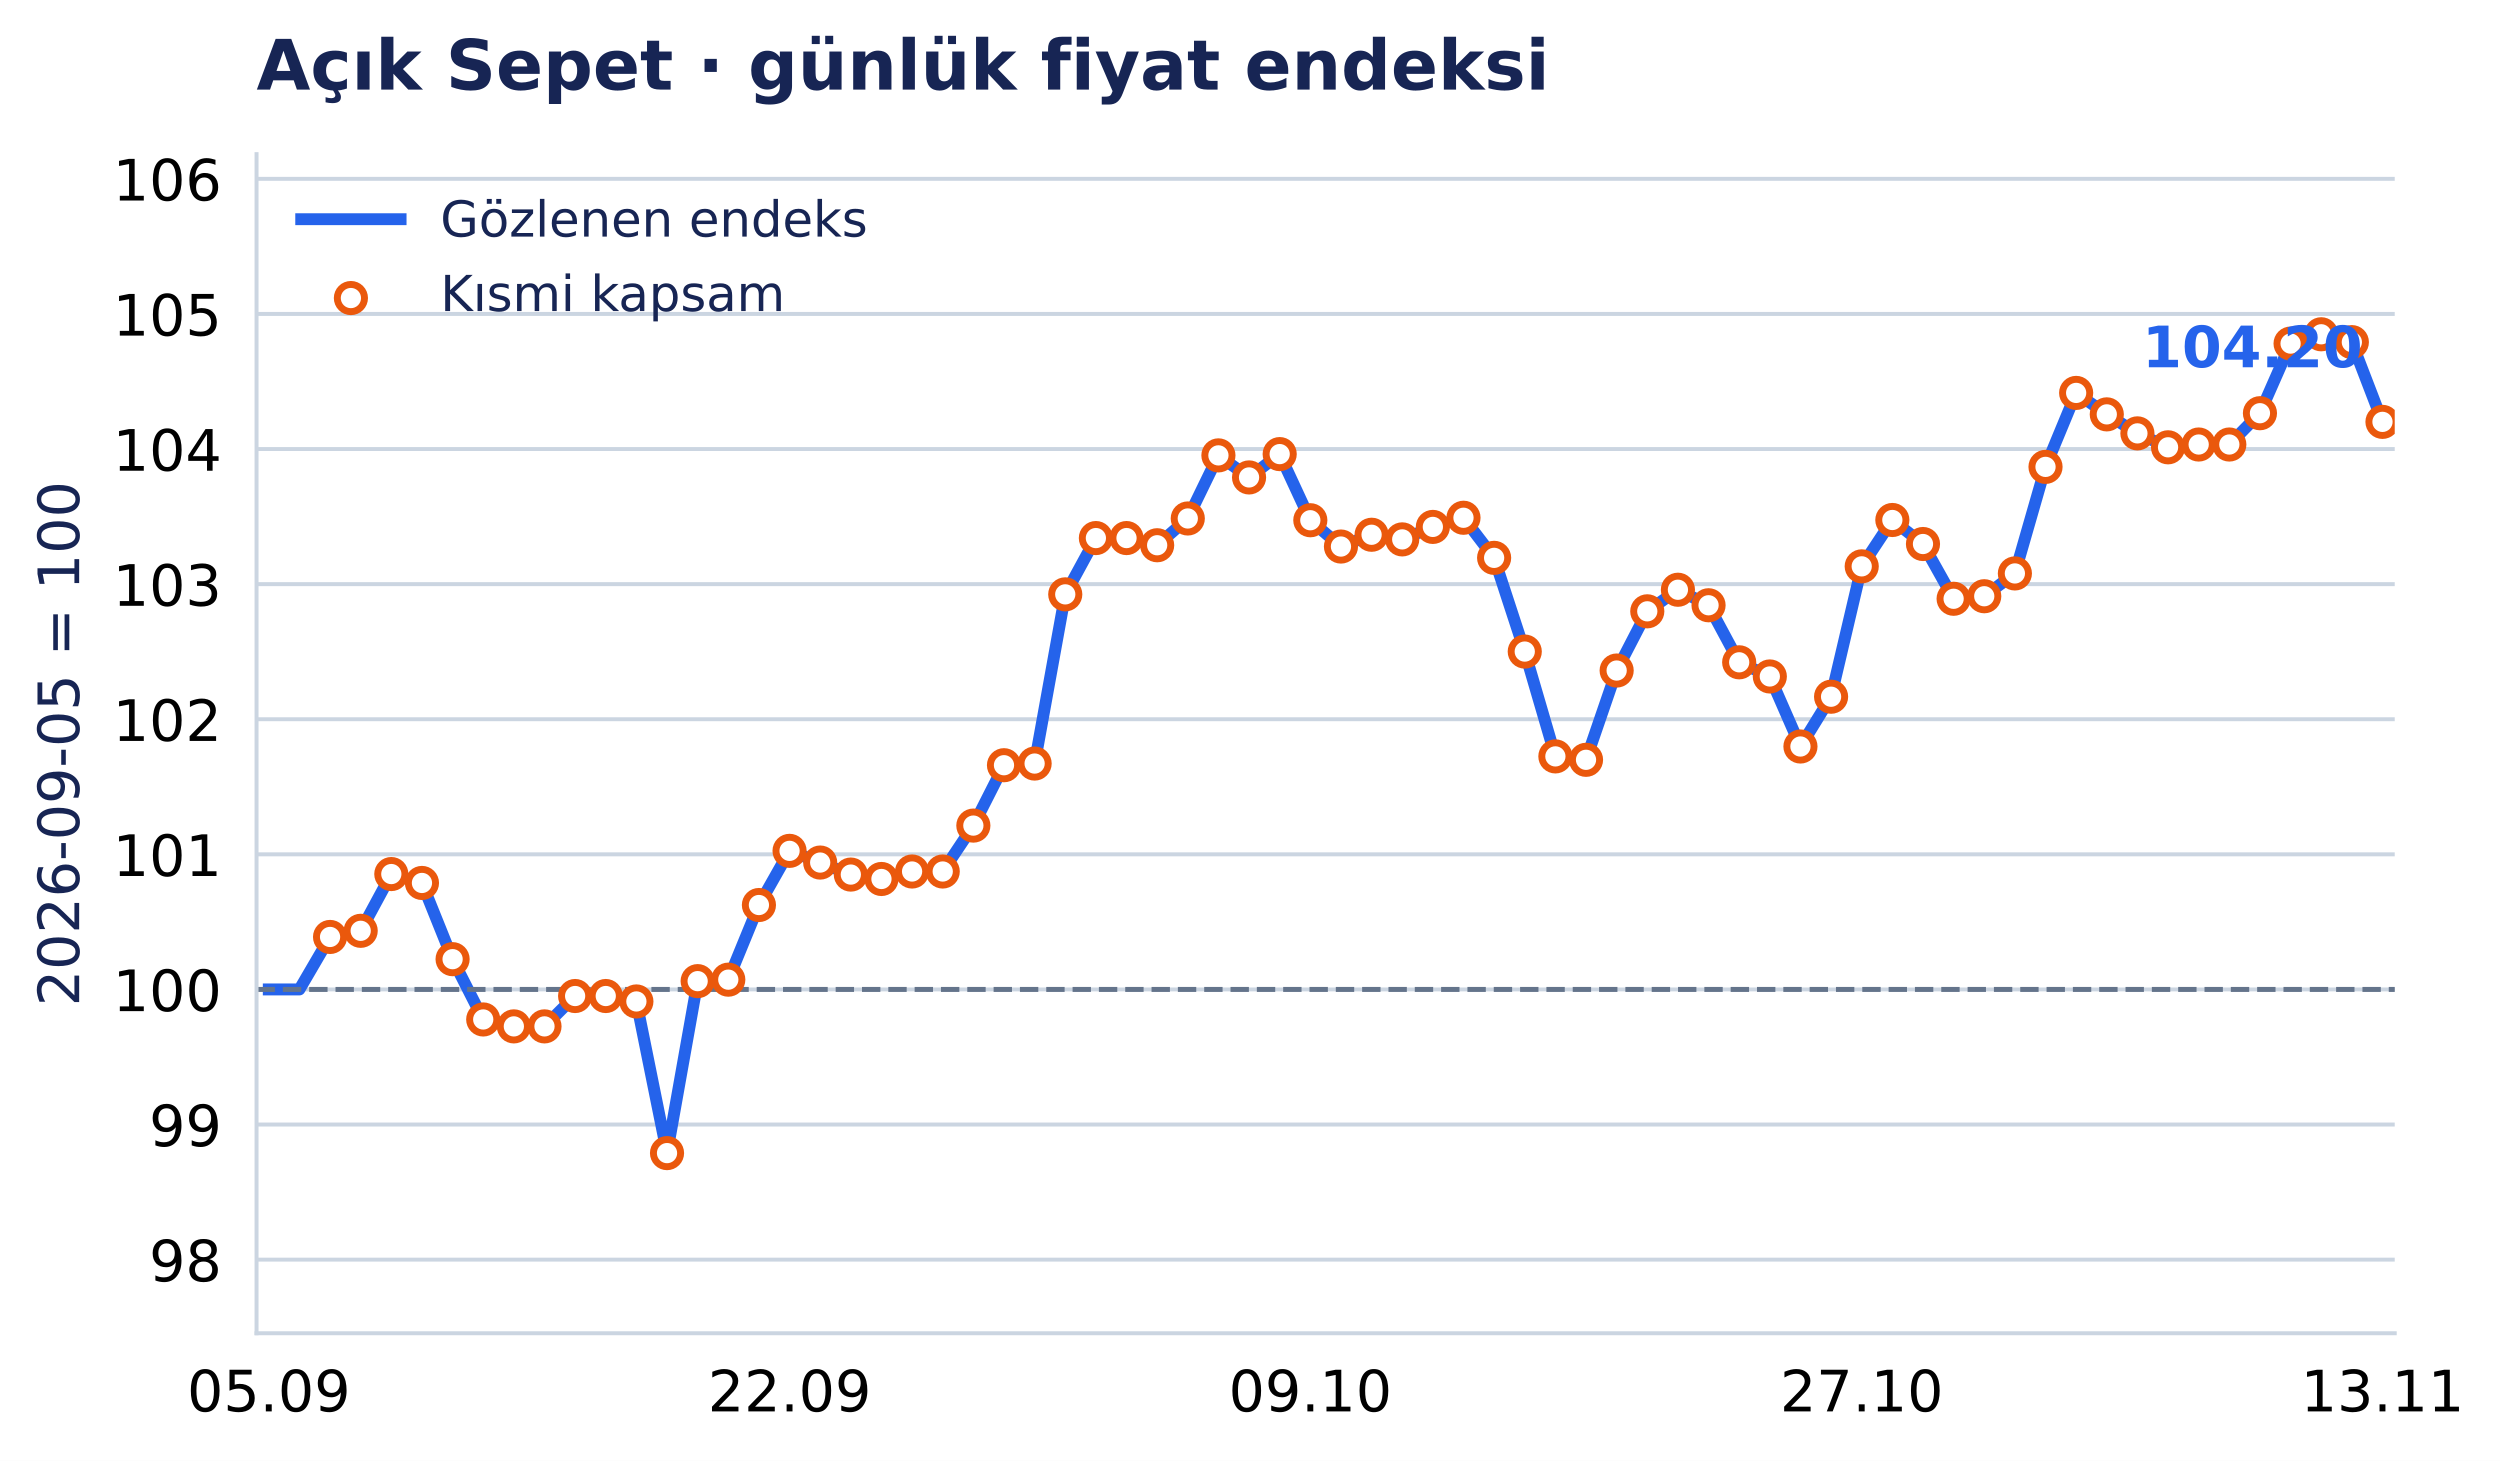
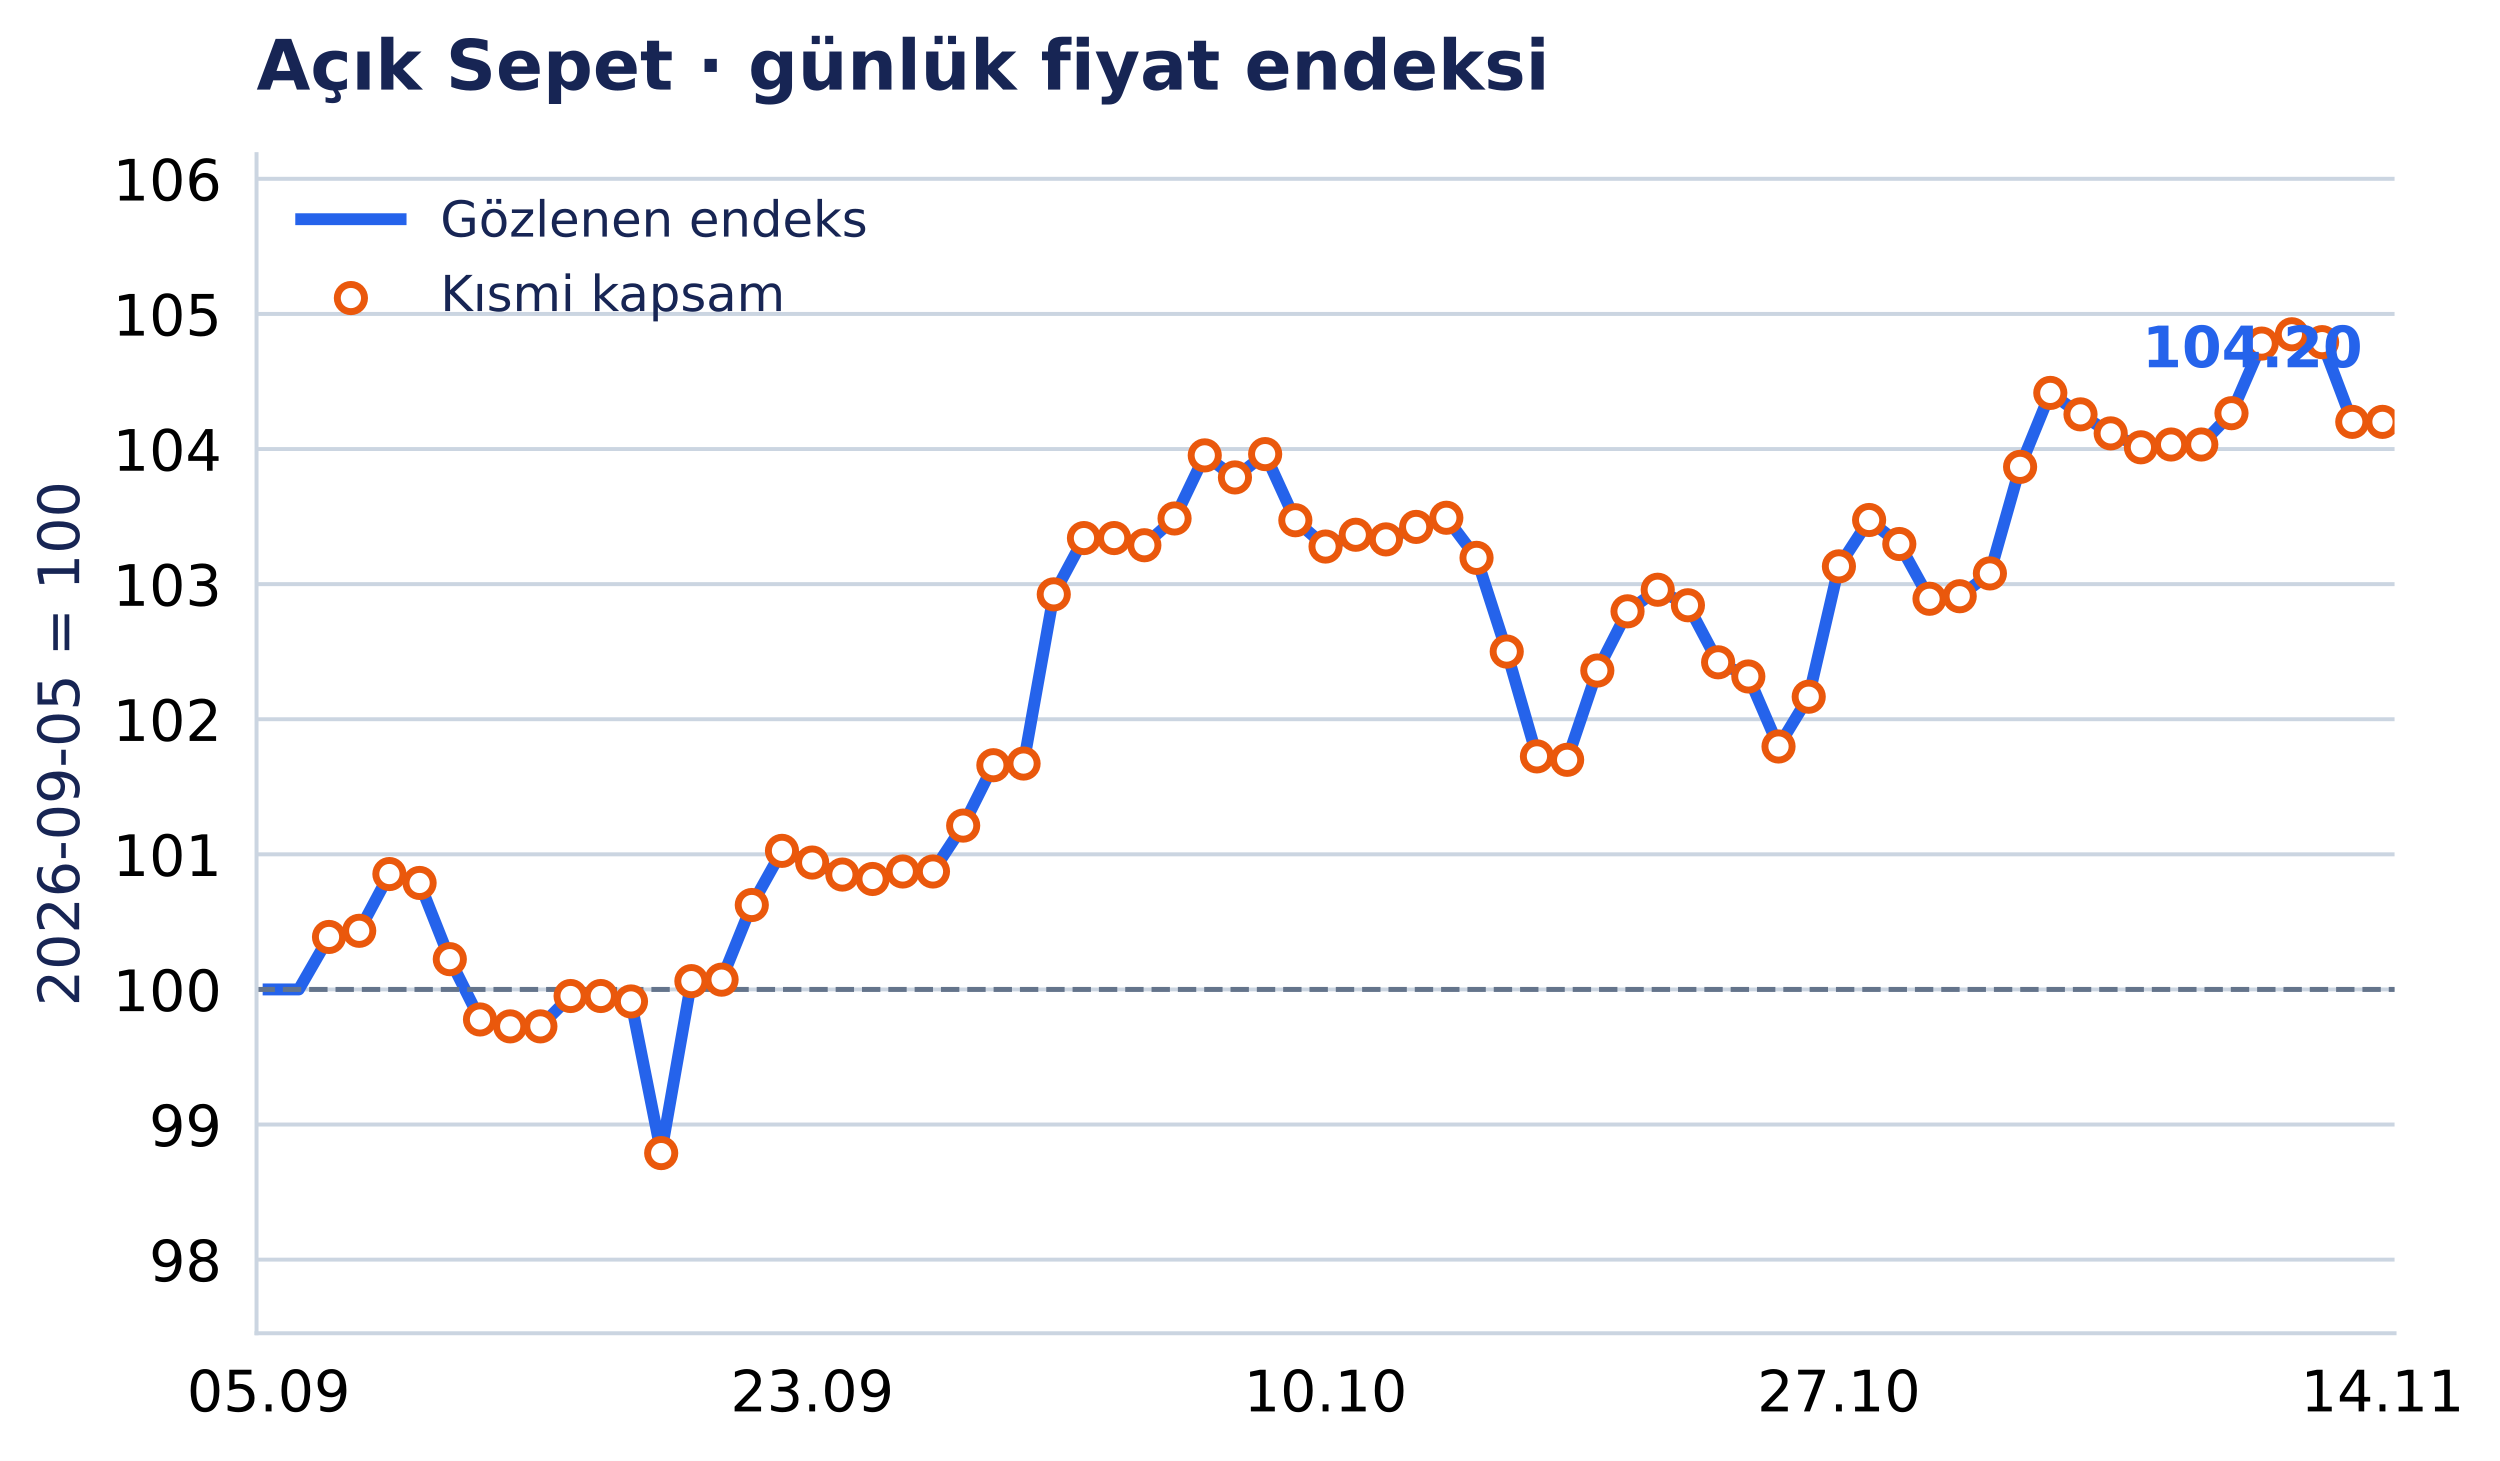
- <svg xmlns="http://www.w3.org/2000/svg" xmlns:xlink="http://www.w3.org/1999/xlink" width="503.347pt" height="294.135pt" viewBox="0 0 503.347 294.135" version="1.1">
+ <svg xmlns="http://www.w3.org/2000/svg" xmlns:xlink="http://www.w3.org/1999/xlink" width="503.35pt" height="294.135pt" viewBox="0 0 503.35 294.135" version="1.1">
  <defs>
    <style type="text/css">*{stroke-linejoin: round; stroke-linecap: butt}</style>
  </defs>
  <g id="figure_1">
    <g id="patch_1">
-       <path d="M 0 294.135 L 503.347 294.135 L 503.347 0 L 0 0 z " style="fill: #ffffff" />
+       <path d="M 0 294.135 L 503.35 294.135 L 503.35 0 L 0 0 z " style="fill: #ffffff" />
    </g>
    <g id="axes_1">
      <g id="patch_2">
-         <path d="M 51.651 268.435 L 482.153 268.435 L 482.153 31.035 L 51.651 31.035 z " style="fill: #ffffff" />
+         <path d="M 51.651 268.435 L 482.12 268.435 L 482.12 31.035 L 51.651 31.035 z " style="fill: #ffffff" />
      </g>
      <g id="matplotlib.axis_1">
        <g id="xtick_1">
          <g id="line2d_1" />
          <g id="text_1">
-             <text style="font-size: 11.5px; font-family: 'DejaVu Sans', 'Bitstream Vera Sans', 'Computer Modern Sans Serif', 'Lucida Grande', 'Verdana', 'Geneva', 'Lucid', 'Arial', 'Helvetica', 'Avant Garde', sans-serif; text-anchor: middle" x="54.118" y="284.172" transform="rotate(-0 54.11769 284.172)">05.09</text>
+             <text style="font-size: 11.5px; font-family: 'DejaVu Sans', 'Bitstream Vera Sans', 'Computer Modern Sans Serif', 'Lucida Grande', 'Verdana', 'Geneva', 'Lucid', 'Arial', 'Helvetica', 'Avant Garde', sans-serif; text-anchor: middle" x="54.083" y="284.172" transform="rotate(-0 54.08266 284.172)">05.09</text>
          </g>
        </g>
        <g id="xtick_2">
          <g id="line2d_2" />
          <g id="text_2">
-             <text style="font-size: 11.5px; font-family: 'DejaVu Sans', 'Bitstream Vera Sans', 'Computer Modern Sans Serif', 'Lucida Grande', 'Verdana', 'Geneva', 'Lucid', 'Arial', 'Helvetica', 'Avant Garde', sans-serif; text-anchor: middle" x="158.968" y="284.172" transform="rotate(-0 158.9678 284.172)">22.09</text>
+             <text style="font-size: 11.5px; font-family: 'DejaVu Sans', 'Bitstream Vera Sans', 'Computer Modern Sans Serif', 'Lucida Grande', 'Verdana', 'Geneva', 'Lucid', 'Arial', 'Helvetica', 'Avant Garde', sans-serif; text-anchor: middle" x="163.524" y="284.172" transform="rotate(-0 163.5241 284.172)">23.09</text>
          </g>
        </g>
        <g id="xtick_3">
          <g id="line2d_3" />
          <g id="text_3">
-             <text style="font-size: 11.5px; font-family: 'DejaVu Sans', 'Bitstream Vera Sans', 'Computer Modern Sans Serif', 'Lucida Grande', 'Verdana', 'Geneva', 'Lucid', 'Arial', 'Helvetica', 'Avant Garde', sans-serif; text-anchor: middle" x="263.818" y="284.172" transform="rotate(-0 263.818 284.172)">09.10</text>
+             <text style="font-size: 11.5px; font-family: 'DejaVu Sans', 'Bitstream Vera Sans', 'Computer Modern Sans Serif', 'Lucida Grande', 'Verdana', 'Geneva', 'Lucid', 'Arial', 'Helvetica', 'Avant Garde', sans-serif; text-anchor: middle" x="266.886" y="284.172" transform="rotate(-0 266.8855 284.172)">10.10</text>
          </g>
        </g>
        <g id="xtick_4">
          <g id="line2d_4" />
          <g id="text_4">
-             <text style="font-size: 11.5px; font-family: 'DejaVu Sans', 'Bitstream Vera Sans', 'Computer Modern Sans Serif', 'Lucida Grande', 'Verdana', 'Geneva', 'Lucid', 'Arial', 'Helvetica', 'Avant Garde', sans-serif; text-anchor: middle" x="374.836" y="284.172" transform="rotate(-0 374.8358 284.172)">27.10</text>
+             <text style="font-size: 11.5px; font-family: 'DejaVu Sans', 'Bitstream Vera Sans', 'Computer Modern Sans Serif', 'Lucida Grande', 'Verdana', 'Geneva', 'Lucid', 'Arial', 'Helvetica', 'Avant Garde', sans-serif; text-anchor: middle" x="370.247" y="284.172" transform="rotate(-0 370.2469 284.172)">27.10</text>
          </g>
        </g>
        <g id="xtick_5">
          <g id="line2d_5" />
          <g id="text_5">
-             <text style="font-size: 11.5px; font-family: 'DejaVu Sans', 'Bitstream Vera Sans', 'Computer Modern Sans Serif', 'Lucida Grande', 'Verdana', 'Geneva', 'Lucid', 'Arial', 'Helvetica', 'Avant Garde', sans-serif; text-anchor: middle" x="479.686" y="284.172" transform="rotate(-0 479.6859 284.172)">13.11</text>
+             <text style="font-size: 11.5px; font-family: 'DejaVu Sans', 'Bitstream Vera Sans', 'Computer Modern Sans Serif', 'Lucida Grande', 'Verdana', 'Geneva', 'Lucid', 'Arial', 'Helvetica', 'Avant Garde', sans-serif; text-anchor: middle" x="479.688" y="284.172" transform="rotate(-0 479.6884 284.172)">14.11</text>
          </g>
        </g>
      </g>
      <g id="matplotlib.axis_2">
        <g id="ytick_1">
          <g id="line2d_6">
-             <path d="M 51.651 253.613 L 482.153 253.613 " clip-path="url(#p096c27aa25)" style="fill: none; stroke: #cbd5e1; stroke-width: 0.8; stroke-linecap: square" />
+             <path d="M 51.651 253.613 L 482.12 253.613 " clip-path="url(#p94824def38)" style="fill: none; stroke: #cbd5e1; stroke-width: 0.8; stroke-linecap: square" />
          </g>
          <g id="line2d_7" />
          <g id="text_6">
            <text style="font-size: 11.5px; font-family: 'DejaVu Sans', 'Bitstream Vera Sans', 'Computer Modern Sans Serif', 'Lucida Grande', 'Verdana', 'Geneva', 'Lucid', 'Arial', 'Helvetica', 'Avant Garde', sans-serif; text-anchor: end" x="44.651" y="257.982" transform="rotate(-0 44.65062 257.9821)">98</text>
          </g>
        </g>
        <g id="ytick_2">
          <g id="line2d_8">
-             <path d="M 51.651 226.412 L 482.153 226.412 " clip-path="url(#p096c27aa25)" style="fill: none; stroke: #cbd5e1; stroke-width: 0.8; stroke-linecap: square" />
+             <path d="M 51.651 226.412 L 482.12 226.412 " clip-path="url(#p94824def38)" style="fill: none; stroke: #cbd5e1; stroke-width: 0.8; stroke-linecap: square" />
          </g>
          <g id="line2d_9" />
          <g id="text_7">
            <text style="font-size: 11.5px; font-family: 'DejaVu Sans', 'Bitstream Vera Sans', 'Computer Modern Sans Serif', 'Lucida Grande', 'Verdana', 'Geneva', 'Lucid', 'Arial', 'Helvetica', 'Avant Garde', sans-serif; text-anchor: end" x="44.651" y="230.781" transform="rotate(-0 44.65062 230.7808)">99</text>
          </g>
        </g>
        <g id="ytick_3">
          <g id="line2d_10">
-             <path d="M 51.651 199.211 L 482.153 199.211 " clip-path="url(#p096c27aa25)" style="fill: none; stroke: #cbd5e1; stroke-width: 0.8; stroke-linecap: square" />
+             <path d="M 51.651 199.211 L 482.12 199.211 " clip-path="url(#p94824def38)" style="fill: none; stroke: #cbd5e1; stroke-width: 0.8; stroke-linecap: square" />
          </g>
          <g id="line2d_11" />
          <g id="text_8">
            <text style="font-size: 11.5px; font-family: 'DejaVu Sans', 'Bitstream Vera Sans', 'Computer Modern Sans Serif', 'Lucida Grande', 'Verdana', 'Geneva', 'Lucid', 'Arial', 'Helvetica', 'Avant Garde', sans-serif; text-anchor: end" x="44.651" y="203.58" transform="rotate(-0 44.65062 203.5796)">100</text>
          </g>
        </g>
        <g id="ytick_4">
          <g id="line2d_12">
-             <path d="M 51.651 172.01 L 482.153 172.01 " clip-path="url(#p096c27aa25)" style="fill: none; stroke: #cbd5e1; stroke-width: 0.8; stroke-linecap: square" />
+             <path d="M 51.651 172.01 L 482.12 172.01 " clip-path="url(#p94824def38)" style="fill: none; stroke: #cbd5e1; stroke-width: 0.8; stroke-linecap: square" />
          </g>
          <g id="line2d_13" />
          <g id="text_9">
            <text style="font-size: 11.5px; font-family: 'DejaVu Sans', 'Bitstream Vera Sans', 'Computer Modern Sans Serif', 'Lucida Grande', 'Verdana', 'Geneva', 'Lucid', 'Arial', 'Helvetica', 'Avant Garde', sans-serif; text-anchor: end" x="44.651" y="176.378" transform="rotate(-0 44.65062 176.3784)">101</text>
          </g>
        </g>
        <g id="ytick_5">
          <g id="line2d_14">
-             <path d="M 51.651 144.809 L 482.153 144.809 " clip-path="url(#p096c27aa25)" style="fill: none; stroke: #cbd5e1; stroke-width: 0.8; stroke-linecap: square" />
+             <path d="M 51.651 144.809 L 482.12 144.809 " clip-path="url(#p94824def38)" style="fill: none; stroke: #cbd5e1; stroke-width: 0.8; stroke-linecap: square" />
          </g>
          <g id="line2d_15" />
          <g id="text_10">
            <text style="font-size: 11.5px; font-family: 'DejaVu Sans', 'Bitstream Vera Sans', 'Computer Modern Sans Serif', 'Lucida Grande', 'Verdana', 'Geneva', 'Lucid', 'Arial', 'Helvetica', 'Avant Garde', sans-serif; text-anchor: end" x="44.651" y="149.177" transform="rotate(-0 44.65062 149.1772)">102</text>
          </g>
        </g>
        <g id="ytick_6">
          <g id="line2d_16">
-             <path d="M 51.651 117.607 L 482.153 117.607 " clip-path="url(#p096c27aa25)" style="fill: none; stroke: #cbd5e1; stroke-width: 0.8; stroke-linecap: square" />
+             <path d="M 51.651 117.607 L 482.12 117.607 " clip-path="url(#p94824def38)" style="fill: none; stroke: #cbd5e1; stroke-width: 0.8; stroke-linecap: square" />
          </g>
          <g id="line2d_17" />
          <g id="text_11">
            <text style="font-size: 11.5px; font-family: 'DejaVu Sans', 'Bitstream Vera Sans', 'Computer Modern Sans Serif', 'Lucida Grande', 'Verdana', 'Geneva', 'Lucid', 'Arial', 'Helvetica', 'Avant Garde', sans-serif; text-anchor: end" x="44.651" y="121.976" transform="rotate(-0 44.65062 121.976)">103</text>
          </g>
        </g>
        <g id="ytick_7">
          <g id="line2d_18">
-             <path d="M 51.651 90.406 L 482.153 90.406 " clip-path="url(#p096c27aa25)" style="fill: none; stroke: #cbd5e1; stroke-width: 0.8; stroke-linecap: square" />
+             <path d="M 51.651 90.406 L 482.12 90.406 " clip-path="url(#p94824def38)" style="fill: none; stroke: #cbd5e1; stroke-width: 0.8; stroke-linecap: square" />
          </g>
          <g id="line2d_19" />
          <g id="text_12">
            <text style="font-size: 11.5px; font-family: 'DejaVu Sans', 'Bitstream Vera Sans', 'Computer Modern Sans Serif', 'Lucida Grande', 'Verdana', 'Geneva', 'Lucid', 'Arial', 'Helvetica', 'Avant Garde', sans-serif; text-anchor: end" x="44.651" y="94.775" transform="rotate(-0 44.65062 94.77477)">104</text>
          </g>
        </g>
        <g id="ytick_8">
          <g id="line2d_20">
-             <path d="M 51.651 63.205 L 482.153 63.205 " clip-path="url(#p096c27aa25)" style="fill: none; stroke: #cbd5e1; stroke-width: 0.8; stroke-linecap: square" />
+             <path d="M 51.651 63.205 L 482.12 63.205 " clip-path="url(#p94824def38)" style="fill: none; stroke: #cbd5e1; stroke-width: 0.8; stroke-linecap: square" />
          </g>
          <g id="line2d_21" />
          <g id="text_13">
            <text style="font-size: 11.5px; font-family: 'DejaVu Sans', 'Bitstream Vera Sans', 'Computer Modern Sans Serif', 'Lucida Grande', 'Verdana', 'Geneva', 'Lucid', 'Arial', 'Helvetica', 'Avant Garde', sans-serif; text-anchor: end" x="44.651" y="67.574" transform="rotate(-0 44.65062 67.57356)">105</text>
          </g>
        </g>
        <g id="ytick_9">
          <g id="line2d_22">
-             <path d="M 51.651 36.004 L 482.153 36.004 " clip-path="url(#p096c27aa25)" style="fill: none; stroke: #cbd5e1; stroke-width: 0.8; stroke-linecap: square" />
+             <path d="M 51.651 36.004 L 482.12 36.004 " clip-path="url(#p94824def38)" style="fill: none; stroke: #cbd5e1; stroke-width: 0.8; stroke-linecap: square" />
          </g>
          <g id="line2d_23" />
          <g id="text_14">
            <text style="font-size: 11.5px; font-family: 'DejaVu Sans', 'Bitstream Vera Sans', 'Computer Modern Sans Serif', 'Lucida Grande', 'Verdana', 'Geneva', 'Lucid', 'Arial', 'Helvetica', 'Avant Garde', sans-serif; text-anchor: end" x="44.651" y="40.372" transform="rotate(-0 44.65062 40.37235)">106</text>
          </g>
        </g>
        <g id="text_15">
          <text style="font-size: 11.5px; font-family: 'DejaVu Sans', 'Bitstream Vera Sans', 'Computer Modern Sans Serif', 'Lucida Grande', 'Verdana', 'Geneva', 'Lucid', 'Arial', 'Helvetica', 'Avant Garde', sans-serif; text-anchor: middle; fill: #172554" x="15.937" y="149.735" transform="rotate(-90 15.93731 149.7347)">2026-09-05 = 100</text>
        </g>
      </g>
      <g id="line2d_24">
-         <path d="M 54.118 199.211 L 60.285 199.211 L 66.453 188.646 L 72.621 187.408 L 78.788 175.981 L 84.956 177.774 L 91.124 193.118 L 97.291 205.258 L 103.459 206.651 L 109.627 206.651 L 115.794 200.538 L 121.962 200.538 L 128.13 201.632 L 134.297 232.165 L 140.465 197.541 L 146.633 197.244 L 152.8 182.216 L 158.968 171.311 L 165.135 173.666 L 171.303 176.085 L 177.471 176.974 L 183.638 175.467 L 189.806 175.467 L 195.974 166.224 L 202.141 154.068 L 208.309 153.733 L 214.477 119.669 L 220.644 108.334 L 226.812 108.334 L 232.98 109.779 L 239.147 104.39 L 245.315 91.687 L 251.483 96.127 L 257.65 91.429 L 263.818 104.744 L 269.986 110.04 L 276.153 107.668 L 282.321 108.601 L 288.489 106.088 L 294.656 104.246 L 300.824 112.319 L 306.992 131.186 L 313.159 152.292 L 319.327 152.98 L 325.495 135.005 L 331.662 123.083 L 337.83 118.739 L 343.997 121.864 L 350.165 133.349 L 356.333 136.199 L 362.5 150.3 L 368.668 140.277 L 374.836 114.03 L 381.003 104.695 L 387.171 109.531 L 393.339 120.556 L 399.506 120.045 L 405.674 115.456 L 411.842 94.002 L 418.009 79.109 L 424.177 83.429 L 430.345 87.256 L 436.512 90.061 L 442.68 89.498 L 448.848 89.498 L 455.015 83.195 L 461.183 69.176 L 467.351 67.304 L 473.518 68.885 L 479.686 84.939 " clip-path="url(#p096c27aa25)" style="fill: none; stroke: #2563eb; stroke-width: 2.4; stroke-linecap: square" />
+         <path d="M 54.083 199.211 L 60.163 199.211 L 66.243 188.646 L 72.323 187.408 L 78.403 175.981 L 84.483 177.774 L 90.563 193.118 L 96.643 205.258 L 102.723 206.651 L 108.803 206.651 L 114.883 200.538 L 120.964 200.538 L 127.044 201.632 L 133.124 232.165 L 139.204 197.541 L 145.284 197.244 L 151.364 182.216 L 157.444 171.311 L 163.524 173.666 L 169.604 176.085 L 175.684 176.974 L 181.764 175.467 L 187.844 175.467 L 193.925 166.224 L 200.005 154.068 L 206.085 153.733 L 212.165 119.669 L 218.245 108.334 L 224.325 108.334 L 230.405 109.779 L 236.485 104.39 L 242.565 91.687 L 248.645 96.127 L 254.725 91.429 L 260.805 104.744 L 266.886 110.04 L 272.966 107.668 L 279.046 108.601 L 285.126 106.088 L 291.206 104.246 L 297.286 112.319 L 303.366 131.186 L 309.446 152.292 L 315.526 152.98 L 321.606 135.005 L 327.686 123.083 L 333.766 118.739 L 339.847 121.864 L 345.927 133.349 L 352.007 136.199 L 358.087 150.3 L 364.167 140.277 L 370.247 114.03 L 376.327 104.695 L 382.407 109.531 L 388.487 120.556 L 394.567 120.045 L 400.647 115.456 L 406.727 94.002 L 412.808 79.109 L 418.888 83.429 L 424.968 87.256 L 431.048 90.061 L 437.128 89.498 L 443.208 89.498 L 449.288 83.195 L 455.368 69.176 L 461.448 67.304 L 467.528 68.885 L 473.608 84.939 L 479.688 84.939 " clip-path="url(#p94824def38)" style="fill: none; stroke: #2563eb; stroke-width: 2.4; stroke-linecap: square" />
      </g>
      <g id="line2d_25">
-         <path d="M 51.651 199.211 L 482.153 199.211 " clip-path="url(#p096c27aa25)" style="fill: none; stroke-dasharray: 3.7,1.6; stroke-dashoffset: 0; stroke: #64748b" />
+         <path d="M 51.651 199.211 L 482.12 199.211 " clip-path="url(#p94824def38)" style="fill: none; stroke-dasharray: 3.7,1.6; stroke-dashoffset: 0; stroke: #64748b" />
      </g>
      <g id="patch_3">
        <path d="M 51.651 268.435 L 51.651 31.035 " style="fill: none; stroke: #cbd5e1; stroke-width: 0.8; stroke-linejoin: miter; stroke-linecap: square" />
      </g>
      <g id="patch_4">
-         <path d="M 51.651 268.435 L 482.153 268.435 " style="fill: none; stroke: #cbd5e1; stroke-width: 0.8; stroke-linejoin: miter; stroke-linecap: square" />
+         <path d="M 51.651 268.435 L 482.12 268.435 " style="fill: none; stroke: #cbd5e1; stroke-width: 0.8; stroke-linejoin: miter; stroke-linecap: square" />
      </g>
      <g id="PathCollection_1">
        <defs>
          <path id="m3957c04aab" d="M 0 2.739 C 0.726 2.739 1.423 2.45 1.936 1.936 C 2.45 1.423 2.739 0.726 2.739 0 C 2.739 -0.726 2.45 -1.423 1.936 -1.936 C 1.423 -2.45 0.726 -2.739 0 -2.739 C -0.726 -2.739 -1.423 -2.45 -1.936 -1.936 C -2.45 -1.423 -2.739 -0.726 -2.739 0 C -2.739 0.726 -2.45 1.423 -1.936 1.936 C -1.423 2.45 -0.726 2.739 0 2.739 z " style="stroke: #ea580c; stroke-width: 1.4" />
        </defs>
-         <g clip-path="url(#p096c27aa25)">
-           <use xlink:href="#m3957c04aab" x="66.453" y="188.646" style="fill: #ffffff; stroke: #ea580c; stroke-width: 1.4" />
-           <use xlink:href="#m3957c04aab" x="72.621" y="187.408" style="fill: #ffffff; stroke: #ea580c; stroke-width: 1.4" />
-           <use xlink:href="#m3957c04aab" x="78.788" y="175.981" style="fill: #ffffff; stroke: #ea580c; stroke-width: 1.4" />
-           <use xlink:href="#m3957c04aab" x="84.956" y="177.774" style="fill: #ffffff; stroke: #ea580c; stroke-width: 1.4" />
-           <use xlink:href="#m3957c04aab" x="91.124" y="193.118" style="fill: #ffffff; stroke: #ea580c; stroke-width: 1.4" />
-           <use xlink:href="#m3957c04aab" x="97.291" y="205.258" style="fill: #ffffff; stroke: #ea580c; stroke-width: 1.4" />
-           <use xlink:href="#m3957c04aab" x="103.459" y="206.651" style="fill: #ffffff; stroke: #ea580c; stroke-width: 1.4" />
-           <use xlink:href="#m3957c04aab" x="109.627" y="206.651" style="fill: #ffffff; stroke: #ea580c; stroke-width: 1.4" />
-           <use xlink:href="#m3957c04aab" x="115.794" y="200.538" style="fill: #ffffff; stroke: #ea580c; stroke-width: 1.4" />
-           <use xlink:href="#m3957c04aab" x="121.962" y="200.538" style="fill: #ffffff; stroke: #ea580c; stroke-width: 1.4" />
-           <use xlink:href="#m3957c04aab" x="128.13" y="201.632" style="fill: #ffffff; stroke: #ea580c; stroke-width: 1.4" />
-           <use xlink:href="#m3957c04aab" x="134.297" y="232.165" style="fill: #ffffff; stroke: #ea580c; stroke-width: 1.4" />
-           <use xlink:href="#m3957c04aab" x="140.465" y="197.541" style="fill: #ffffff; stroke: #ea580c; stroke-width: 1.4" />
-           <use xlink:href="#m3957c04aab" x="146.633" y="197.244" style="fill: #ffffff; stroke: #ea580c; stroke-width: 1.4" />
-           <use xlink:href="#m3957c04aab" x="152.8" y="182.216" style="fill: #ffffff; stroke: #ea580c; stroke-width: 1.4" />
-           <use xlink:href="#m3957c04aab" x="158.968" y="171.311" style="fill: #ffffff; stroke: #ea580c; stroke-width: 1.4" />
-           <use xlink:href="#m3957c04aab" x="165.135" y="173.666" style="fill: #ffffff; stroke: #ea580c; stroke-width: 1.4" />
-           <use xlink:href="#m3957c04aab" x="171.303" y="176.085" style="fill: #ffffff; stroke: #ea580c; stroke-width: 1.4" />
-           <use xlink:href="#m3957c04aab" x="177.471" y="176.974" style="fill: #ffffff; stroke: #ea580c; stroke-width: 1.4" />
-           <use xlink:href="#m3957c04aab" x="183.638" y="175.467" style="fill: #ffffff; stroke: #ea580c; stroke-width: 1.4" />
-           <use xlink:href="#m3957c04aab" x="189.806" y="175.467" style="fill: #ffffff; stroke: #ea580c; stroke-width: 1.4" />
-           <use xlink:href="#m3957c04aab" x="195.974" y="166.224" style="fill: #ffffff; stroke: #ea580c; stroke-width: 1.4" />
-           <use xlink:href="#m3957c04aab" x="202.141" y="154.068" style="fill: #ffffff; stroke: #ea580c; stroke-width: 1.4" />
-           <use xlink:href="#m3957c04aab" x="208.309" y="153.733" style="fill: #ffffff; stroke: #ea580c; stroke-width: 1.4" />
-           <use xlink:href="#m3957c04aab" x="214.477" y="119.669" style="fill: #ffffff; stroke: #ea580c; stroke-width: 1.4" />
-           <use xlink:href="#m3957c04aab" x="220.644" y="108.334" style="fill: #ffffff; stroke: #ea580c; stroke-width: 1.4" />
-           <use xlink:href="#m3957c04aab" x="226.812" y="108.334" style="fill: #ffffff; stroke: #ea580c; stroke-width: 1.4" />
-           <use xlink:href="#m3957c04aab" x="232.98" y="109.779" style="fill: #ffffff; stroke: #ea580c; stroke-width: 1.4" />
-           <use xlink:href="#m3957c04aab" x="239.147" y="104.39" style="fill: #ffffff; stroke: #ea580c; stroke-width: 1.4" />
-           <use xlink:href="#m3957c04aab" x="245.315" y="91.687" style="fill: #ffffff; stroke: #ea580c; stroke-width: 1.4" />
-           <use xlink:href="#m3957c04aab" x="251.483" y="96.127" style="fill: #ffffff; stroke: #ea580c; stroke-width: 1.4" />
-           <use xlink:href="#m3957c04aab" x="257.65" y="91.429" style="fill: #ffffff; stroke: #ea580c; stroke-width: 1.4" />
-           <use xlink:href="#m3957c04aab" x="263.818" y="104.744" style="fill: #ffffff; stroke: #ea580c; stroke-width: 1.4" />
-           <use xlink:href="#m3957c04aab" x="269.986" y="110.04" style="fill: #ffffff; stroke: #ea580c; stroke-width: 1.4" />
-           <use xlink:href="#m3957c04aab" x="276.153" y="107.668" style="fill: #ffffff; stroke: #ea580c; stroke-width: 1.4" />
-           <use xlink:href="#m3957c04aab" x="282.321" y="108.601" style="fill: #ffffff; stroke: #ea580c; stroke-width: 1.4" />
-           <use xlink:href="#m3957c04aab" x="288.489" y="106.088" style="fill: #ffffff; stroke: #ea580c; stroke-width: 1.4" />
-           <use xlink:href="#m3957c04aab" x="294.656" y="104.246" style="fill: #ffffff; stroke: #ea580c; stroke-width: 1.4" />
-           <use xlink:href="#m3957c04aab" x="300.824" y="112.319" style="fill: #ffffff; stroke: #ea580c; stroke-width: 1.4" />
-           <use xlink:href="#m3957c04aab" x="306.992" y="131.186" style="fill: #ffffff; stroke: #ea580c; stroke-width: 1.4" />
-           <use xlink:href="#m3957c04aab" x="313.159" y="152.292" style="fill: #ffffff; stroke: #ea580c; stroke-width: 1.4" />
-           <use xlink:href="#m3957c04aab" x="319.327" y="152.98" style="fill: #ffffff; stroke: #ea580c; stroke-width: 1.4" />
-           <use xlink:href="#m3957c04aab" x="325.495" y="135.005" style="fill: #ffffff; stroke: #ea580c; stroke-width: 1.4" />
-           <use xlink:href="#m3957c04aab" x="331.662" y="123.083" style="fill: #ffffff; stroke: #ea580c; stroke-width: 1.4" />
-           <use xlink:href="#m3957c04aab" x="337.83" y="118.739" style="fill: #ffffff; stroke: #ea580c; stroke-width: 1.4" />
-           <use xlink:href="#m3957c04aab" x="343.997" y="121.864" style="fill: #ffffff; stroke: #ea580c; stroke-width: 1.4" />
-           <use xlink:href="#m3957c04aab" x="350.165" y="133.349" style="fill: #ffffff; stroke: #ea580c; stroke-width: 1.4" />
-           <use xlink:href="#m3957c04aab" x="356.333" y="136.199" style="fill: #ffffff; stroke: #ea580c; stroke-width: 1.4" />
-           <use xlink:href="#m3957c04aab" x="362.5" y="150.3" style="fill: #ffffff; stroke: #ea580c; stroke-width: 1.4" />
-           <use xlink:href="#m3957c04aab" x="368.668" y="140.277" style="fill: #ffffff; stroke: #ea580c; stroke-width: 1.4" />
-           <use xlink:href="#m3957c04aab" x="374.836" y="114.03" style="fill: #ffffff; stroke: #ea580c; stroke-width: 1.4" />
-           <use xlink:href="#m3957c04aab" x="381.003" y="104.695" style="fill: #ffffff; stroke: #ea580c; stroke-width: 1.4" />
-           <use xlink:href="#m3957c04aab" x="387.171" y="109.531" style="fill: #ffffff; stroke: #ea580c; stroke-width: 1.4" />
-           <use xlink:href="#m3957c04aab" x="393.339" y="120.556" style="fill: #ffffff; stroke: #ea580c; stroke-width: 1.4" />
-           <use xlink:href="#m3957c04aab" x="399.506" y="120.045" style="fill: #ffffff; stroke: #ea580c; stroke-width: 1.4" />
-           <use xlink:href="#m3957c04aab" x="405.674" y="115.456" style="fill: #ffffff; stroke: #ea580c; stroke-width: 1.4" />
-           <use xlink:href="#m3957c04aab" x="411.842" y="94.002" style="fill: #ffffff; stroke: #ea580c; stroke-width: 1.4" />
-           <use xlink:href="#m3957c04aab" x="418.009" y="79.109" style="fill: #ffffff; stroke: #ea580c; stroke-width: 1.4" />
-           <use xlink:href="#m3957c04aab" x="424.177" y="83.429" style="fill: #ffffff; stroke: #ea580c; stroke-width: 1.4" />
-           <use xlink:href="#m3957c04aab" x="430.345" y="87.256" style="fill: #ffffff; stroke: #ea580c; stroke-width: 1.4" />
-           <use xlink:href="#m3957c04aab" x="436.512" y="90.061" style="fill: #ffffff; stroke: #ea580c; stroke-width: 1.4" />
-           <use xlink:href="#m3957c04aab" x="442.68" y="89.498" style="fill: #ffffff; stroke: #ea580c; stroke-width: 1.4" />
-           <use xlink:href="#m3957c04aab" x="448.848" y="89.498" style="fill: #ffffff; stroke: #ea580c; stroke-width: 1.4" />
-           <use xlink:href="#m3957c04aab" x="455.015" y="83.195" style="fill: #ffffff; stroke: #ea580c; stroke-width: 1.4" />
-           <use xlink:href="#m3957c04aab" x="461.183" y="69.176" style="fill: #ffffff; stroke: #ea580c; stroke-width: 1.4" />
-           <use xlink:href="#m3957c04aab" x="467.351" y="67.304" style="fill: #ffffff; stroke: #ea580c; stroke-width: 1.4" />
-           <use xlink:href="#m3957c04aab" x="473.518" y="68.885" style="fill: #ffffff; stroke: #ea580c; stroke-width: 1.4" />
-           <use xlink:href="#m3957c04aab" x="479.686" y="84.939" style="fill: #ffffff; stroke: #ea580c; stroke-width: 1.4" />
+         <g clip-path="url(#p94824def38)">
+           <use xlink:href="#m3957c04aab" x="66.243" y="188.646" style="fill: #ffffff; stroke: #ea580c; stroke-width: 1.4" />
+           <use xlink:href="#m3957c04aab" x="72.323" y="187.408" style="fill: #ffffff; stroke: #ea580c; stroke-width: 1.4" />
+           <use xlink:href="#m3957c04aab" x="78.403" y="175.981" style="fill: #ffffff; stroke: #ea580c; stroke-width: 1.4" />
+           <use xlink:href="#m3957c04aab" x="84.483" y="177.774" style="fill: #ffffff; stroke: #ea580c; stroke-width: 1.4" />
+           <use xlink:href="#m3957c04aab" x="90.563" y="193.118" style="fill: #ffffff; stroke: #ea580c; stroke-width: 1.4" />
+           <use xlink:href="#m3957c04aab" x="96.643" y="205.258" style="fill: #ffffff; stroke: #ea580c; stroke-width: 1.4" />
+           <use xlink:href="#m3957c04aab" x="102.723" y="206.651" style="fill: #ffffff; stroke: #ea580c; stroke-width: 1.4" />
+           <use xlink:href="#m3957c04aab" x="108.803" y="206.651" style="fill: #ffffff; stroke: #ea580c; stroke-width: 1.4" />
+           <use xlink:href="#m3957c04aab" x="114.883" y="200.538" style="fill: #ffffff; stroke: #ea580c; stroke-width: 1.4" />
+           <use xlink:href="#m3957c04aab" x="120.964" y="200.538" style="fill: #ffffff; stroke: #ea580c; stroke-width: 1.4" />
+           <use xlink:href="#m3957c04aab" x="127.044" y="201.632" style="fill: #ffffff; stroke: #ea580c; stroke-width: 1.4" />
+           <use xlink:href="#m3957c04aab" x="133.124" y="232.165" style="fill: #ffffff; stroke: #ea580c; stroke-width: 1.4" />
+           <use xlink:href="#m3957c04aab" x="139.204" y="197.541" style="fill: #ffffff; stroke: #ea580c; stroke-width: 1.4" />
+           <use xlink:href="#m3957c04aab" x="145.284" y="197.244" style="fill: #ffffff; stroke: #ea580c; stroke-width: 1.4" />
+           <use xlink:href="#m3957c04aab" x="151.364" y="182.216" style="fill: #ffffff; stroke: #ea580c; stroke-width: 1.4" />
+           <use xlink:href="#m3957c04aab" x="157.444" y="171.311" style="fill: #ffffff; stroke: #ea580c; stroke-width: 1.4" />
+           <use xlink:href="#m3957c04aab" x="163.524" y="173.666" style="fill: #ffffff; stroke: #ea580c; stroke-width: 1.4" />
+           <use xlink:href="#m3957c04aab" x="169.604" y="176.085" style="fill: #ffffff; stroke: #ea580c; stroke-width: 1.4" />
+           <use xlink:href="#m3957c04aab" x="175.684" y="176.974" style="fill: #ffffff; stroke: #ea580c; stroke-width: 1.4" />
+           <use xlink:href="#m3957c04aab" x="181.764" y="175.467" style="fill: #ffffff; stroke: #ea580c; stroke-width: 1.4" />
+           <use xlink:href="#m3957c04aab" x="187.844" y="175.467" style="fill: #ffffff; stroke: #ea580c; stroke-width: 1.4" />
+           <use xlink:href="#m3957c04aab" x="193.925" y="166.224" style="fill: #ffffff; stroke: #ea580c; stroke-width: 1.4" />
+           <use xlink:href="#m3957c04aab" x="200.005" y="154.068" style="fill: #ffffff; stroke: #ea580c; stroke-width: 1.4" />
+           <use xlink:href="#m3957c04aab" x="206.085" y="153.733" style="fill: #ffffff; stroke: #ea580c; stroke-width: 1.4" />
+           <use xlink:href="#m3957c04aab" x="212.165" y="119.669" style="fill: #ffffff; stroke: #ea580c; stroke-width: 1.4" />
+           <use xlink:href="#m3957c04aab" x="218.245" y="108.334" style="fill: #ffffff; stroke: #ea580c; stroke-width: 1.4" />
+           <use xlink:href="#m3957c04aab" x="224.325" y="108.334" style="fill: #ffffff; stroke: #ea580c; stroke-width: 1.4" />
+           <use xlink:href="#m3957c04aab" x="230.405" y="109.779" style="fill: #ffffff; stroke: #ea580c; stroke-width: 1.4" />
+           <use xlink:href="#m3957c04aab" x="236.485" y="104.39" style="fill: #ffffff; stroke: #ea580c; stroke-width: 1.4" />
+           <use xlink:href="#m3957c04aab" x="242.565" y="91.687" style="fill: #ffffff; stroke: #ea580c; stroke-width: 1.4" />
+           <use xlink:href="#m3957c04aab" x="248.645" y="96.127" style="fill: #ffffff; stroke: #ea580c; stroke-width: 1.4" />
+           <use xlink:href="#m3957c04aab" x="254.725" y="91.429" style="fill: #ffffff; stroke: #ea580c; stroke-width: 1.4" />
+           <use xlink:href="#m3957c04aab" x="260.805" y="104.744" style="fill: #ffffff; stroke: #ea580c; stroke-width: 1.4" />
+           <use xlink:href="#m3957c04aab" x="266.886" y="110.04" style="fill: #ffffff; stroke: #ea580c; stroke-width: 1.4" />
+           <use xlink:href="#m3957c04aab" x="272.966" y="107.668" style="fill: #ffffff; stroke: #ea580c; stroke-width: 1.4" />
+           <use xlink:href="#m3957c04aab" x="279.046" y="108.601" style="fill: #ffffff; stroke: #ea580c; stroke-width: 1.4" />
+           <use xlink:href="#m3957c04aab" x="285.126" y="106.088" style="fill: #ffffff; stroke: #ea580c; stroke-width: 1.4" />
+           <use xlink:href="#m3957c04aab" x="291.206" y="104.246" style="fill: #ffffff; stroke: #ea580c; stroke-width: 1.4" />
+           <use xlink:href="#m3957c04aab" x="297.286" y="112.319" style="fill: #ffffff; stroke: #ea580c; stroke-width: 1.4" />
+           <use xlink:href="#m3957c04aab" x="303.366" y="131.186" style="fill: #ffffff; stroke: #ea580c; stroke-width: 1.4" />
+           <use xlink:href="#m3957c04aab" x="309.446" y="152.292" style="fill: #ffffff; stroke: #ea580c; stroke-width: 1.4" />
+           <use xlink:href="#m3957c04aab" x="315.526" y="152.98" style="fill: #ffffff; stroke: #ea580c; stroke-width: 1.4" />
+           <use xlink:href="#m3957c04aab" x="321.606" y="135.005" style="fill: #ffffff; stroke: #ea580c; stroke-width: 1.4" />
+           <use xlink:href="#m3957c04aab" x="327.686" y="123.083" style="fill: #ffffff; stroke: #ea580c; stroke-width: 1.4" />
+           <use xlink:href="#m3957c04aab" x="333.766" y="118.739" style="fill: #ffffff; stroke: #ea580c; stroke-width: 1.4" />
+           <use xlink:href="#m3957c04aab" x="339.847" y="121.864" style="fill: #ffffff; stroke: #ea580c; stroke-width: 1.4" />
+           <use xlink:href="#m3957c04aab" x="345.927" y="133.349" style="fill: #ffffff; stroke: #ea580c; stroke-width: 1.4" />
+           <use xlink:href="#m3957c04aab" x="352.007" y="136.199" style="fill: #ffffff; stroke: #ea580c; stroke-width: 1.4" />
+           <use xlink:href="#m3957c04aab" x="358.087" y="150.3" style="fill: #ffffff; stroke: #ea580c; stroke-width: 1.4" />
+           <use xlink:href="#m3957c04aab" x="364.167" y="140.277" style="fill: #ffffff; stroke: #ea580c; stroke-width: 1.4" />
+           <use xlink:href="#m3957c04aab" x="370.247" y="114.03" style="fill: #ffffff; stroke: #ea580c; stroke-width: 1.4" />
+           <use xlink:href="#m3957c04aab" x="376.327" y="104.695" style="fill: #ffffff; stroke: #ea580c; stroke-width: 1.4" />
+           <use xlink:href="#m3957c04aab" x="382.407" y="109.531" style="fill: #ffffff; stroke: #ea580c; stroke-width: 1.4" />
+           <use xlink:href="#m3957c04aab" x="388.487" y="120.556" style="fill: #ffffff; stroke: #ea580c; stroke-width: 1.4" />
+           <use xlink:href="#m3957c04aab" x="394.567" y="120.045" style="fill: #ffffff; stroke: #ea580c; stroke-width: 1.4" />
+           <use xlink:href="#m3957c04aab" x="400.647" y="115.456" style="fill: #ffffff; stroke: #ea580c; stroke-width: 1.4" />
+           <use xlink:href="#m3957c04aab" x="406.727" y="94.002" style="fill: #ffffff; stroke: #ea580c; stroke-width: 1.4" />
+           <use xlink:href="#m3957c04aab" x="412.808" y="79.109" style="fill: #ffffff; stroke: #ea580c; stroke-width: 1.4" />
+           <use xlink:href="#m3957c04aab" x="418.888" y="83.429" style="fill: #ffffff; stroke: #ea580c; stroke-width: 1.4" />
+           <use xlink:href="#m3957c04aab" x="424.968" y="87.256" style="fill: #ffffff; stroke: #ea580c; stroke-width: 1.4" />
+           <use xlink:href="#m3957c04aab" x="431.048" y="90.061" style="fill: #ffffff; stroke: #ea580c; stroke-width: 1.4" />
+           <use xlink:href="#m3957c04aab" x="437.128" y="89.498" style="fill: #ffffff; stroke: #ea580c; stroke-width: 1.4" />
+           <use xlink:href="#m3957c04aab" x="443.208" y="89.498" style="fill: #ffffff; stroke: #ea580c; stroke-width: 1.4" />
+           <use xlink:href="#m3957c04aab" x="449.288" y="83.195" style="fill: #ffffff; stroke: #ea580c; stroke-width: 1.4" />
+           <use xlink:href="#m3957c04aab" x="455.368" y="69.176" style="fill: #ffffff; stroke: #ea580c; stroke-width: 1.4" />
+           <use xlink:href="#m3957c04aab" x="461.448" y="67.304" style="fill: #ffffff; stroke: #ea580c; stroke-width: 1.4" />
+           <use xlink:href="#m3957c04aab" x="467.528" y="68.885" style="fill: #ffffff; stroke: #ea580c; stroke-width: 1.4" />
+           <use xlink:href="#m3957c04aab" x="473.608" y="84.939" style="fill: #ffffff; stroke: #ea580c; stroke-width: 1.4" />
+           <use xlink:href="#m3957c04aab" x="479.688" y="84.939" style="fill: #ffffff; stroke: #ea580c; stroke-width: 1.4" />
        </g>
      </g>
      <g id="text_16">
-         <text style="font-weight: 700; font-size: 11.5px; font-family: 'DejaVu Sans', 'Bitstream Vera Sans', 'Computer Modern Sans Serif', 'Lucida Grande', 'Verdana', 'Geneva', 'Lucid', 'Arial', 'Helvetica', 'Avant Garde', sans-serif; text-anchor: end; fill: #2563eb" x="475.686" y="73.939" transform="rotate(-0 475.6859 73.93868)">104.20</text>
+         <text style="font-weight: 700; font-size: 11.5px; font-family: 'DejaVu Sans', 'Bitstream Vera Sans', 'Computer Modern Sans Serif', 'Lucida Grande', 'Verdana', 'Geneva', 'Lucid', 'Arial', 'Helvetica', 'Avant Garde', sans-serif; text-anchor: end; fill: #2563eb" x="475.688" y="73.939" transform="rotate(-0 475.6884 73.93868)">104.20</text>
      </g>
      <g id="text_17">
        <text style="font-weight: 700; font-size: 14px; font-family: 'DejaVu Sans', 'Bitstream Vera Sans', 'Computer Modern Sans Serif', 'Lucida Grande', 'Verdana', 'Geneva', 'Lucid', 'Arial', 'Helvetica', 'Avant Garde', sans-serif; text-anchor: start; fill: #172554" x="51.651" y="18.035" transform="rotate(-0 51.65062 18.03469)">Açık Sepet · günlük fiyat endeksi</text>
      </g>
      <g id="legend_1">
        <g id="line2d_26">
          <path d="M 60.651 44.133 L 70.651 44.133 L 80.651 44.133 " style="fill: none; stroke: #2563eb; stroke-width: 2.4; stroke-linecap: square" />
        </g>
        <g id="text_18">
          <text style="font-size: 10px; font-family: 'DejaVu Sans', 'Bitstream Vera Sans', 'Computer Modern Sans Serif', 'Lucida Grande', 'Verdana', 'Geneva', 'Lucid', 'Arial', 'Helvetica', 'Avant Garde', sans-serif; text-anchor: start; fill: #172554" x="88.651" y="47.633" transform="rotate(-0 88.65063 47.63312)">Gözlenen endeks</text>
        </g>
        <g id="PathCollection_2">
          <g>
            <use xlink:href="#m3957c04aab" x="70.651" y="60.009" style="fill: #ffffff; stroke: #ea580c; stroke-width: 1.4" />
          </g>
        </g>
        <g id="text_19">
          <text style="font-size: 10px; font-family: 'DejaVu Sans', 'Bitstream Vera Sans', 'Computer Modern Sans Serif', 'Lucida Grande', 'Verdana', 'Geneva', 'Lucid', 'Arial', 'Helvetica', 'Avant Garde', sans-serif; text-anchor: start; fill: #172554" x="88.651" y="62.634" transform="rotate(-0 88.65063 62.63391)">Kısmi kapsam</text>
        </g>
      </g>
    </g>
  </g>
  <defs>
-     <clipPath id="p096c27aa25">
-       <rect x="51.651" y="31.035" width="430.502" height="237.4" />
+     <clipPath id="p94824def38">
+       <rect x="51.651" y="31.035" width="430.47" height="237.4" />
    </clipPath>
  </defs>
</svg>
